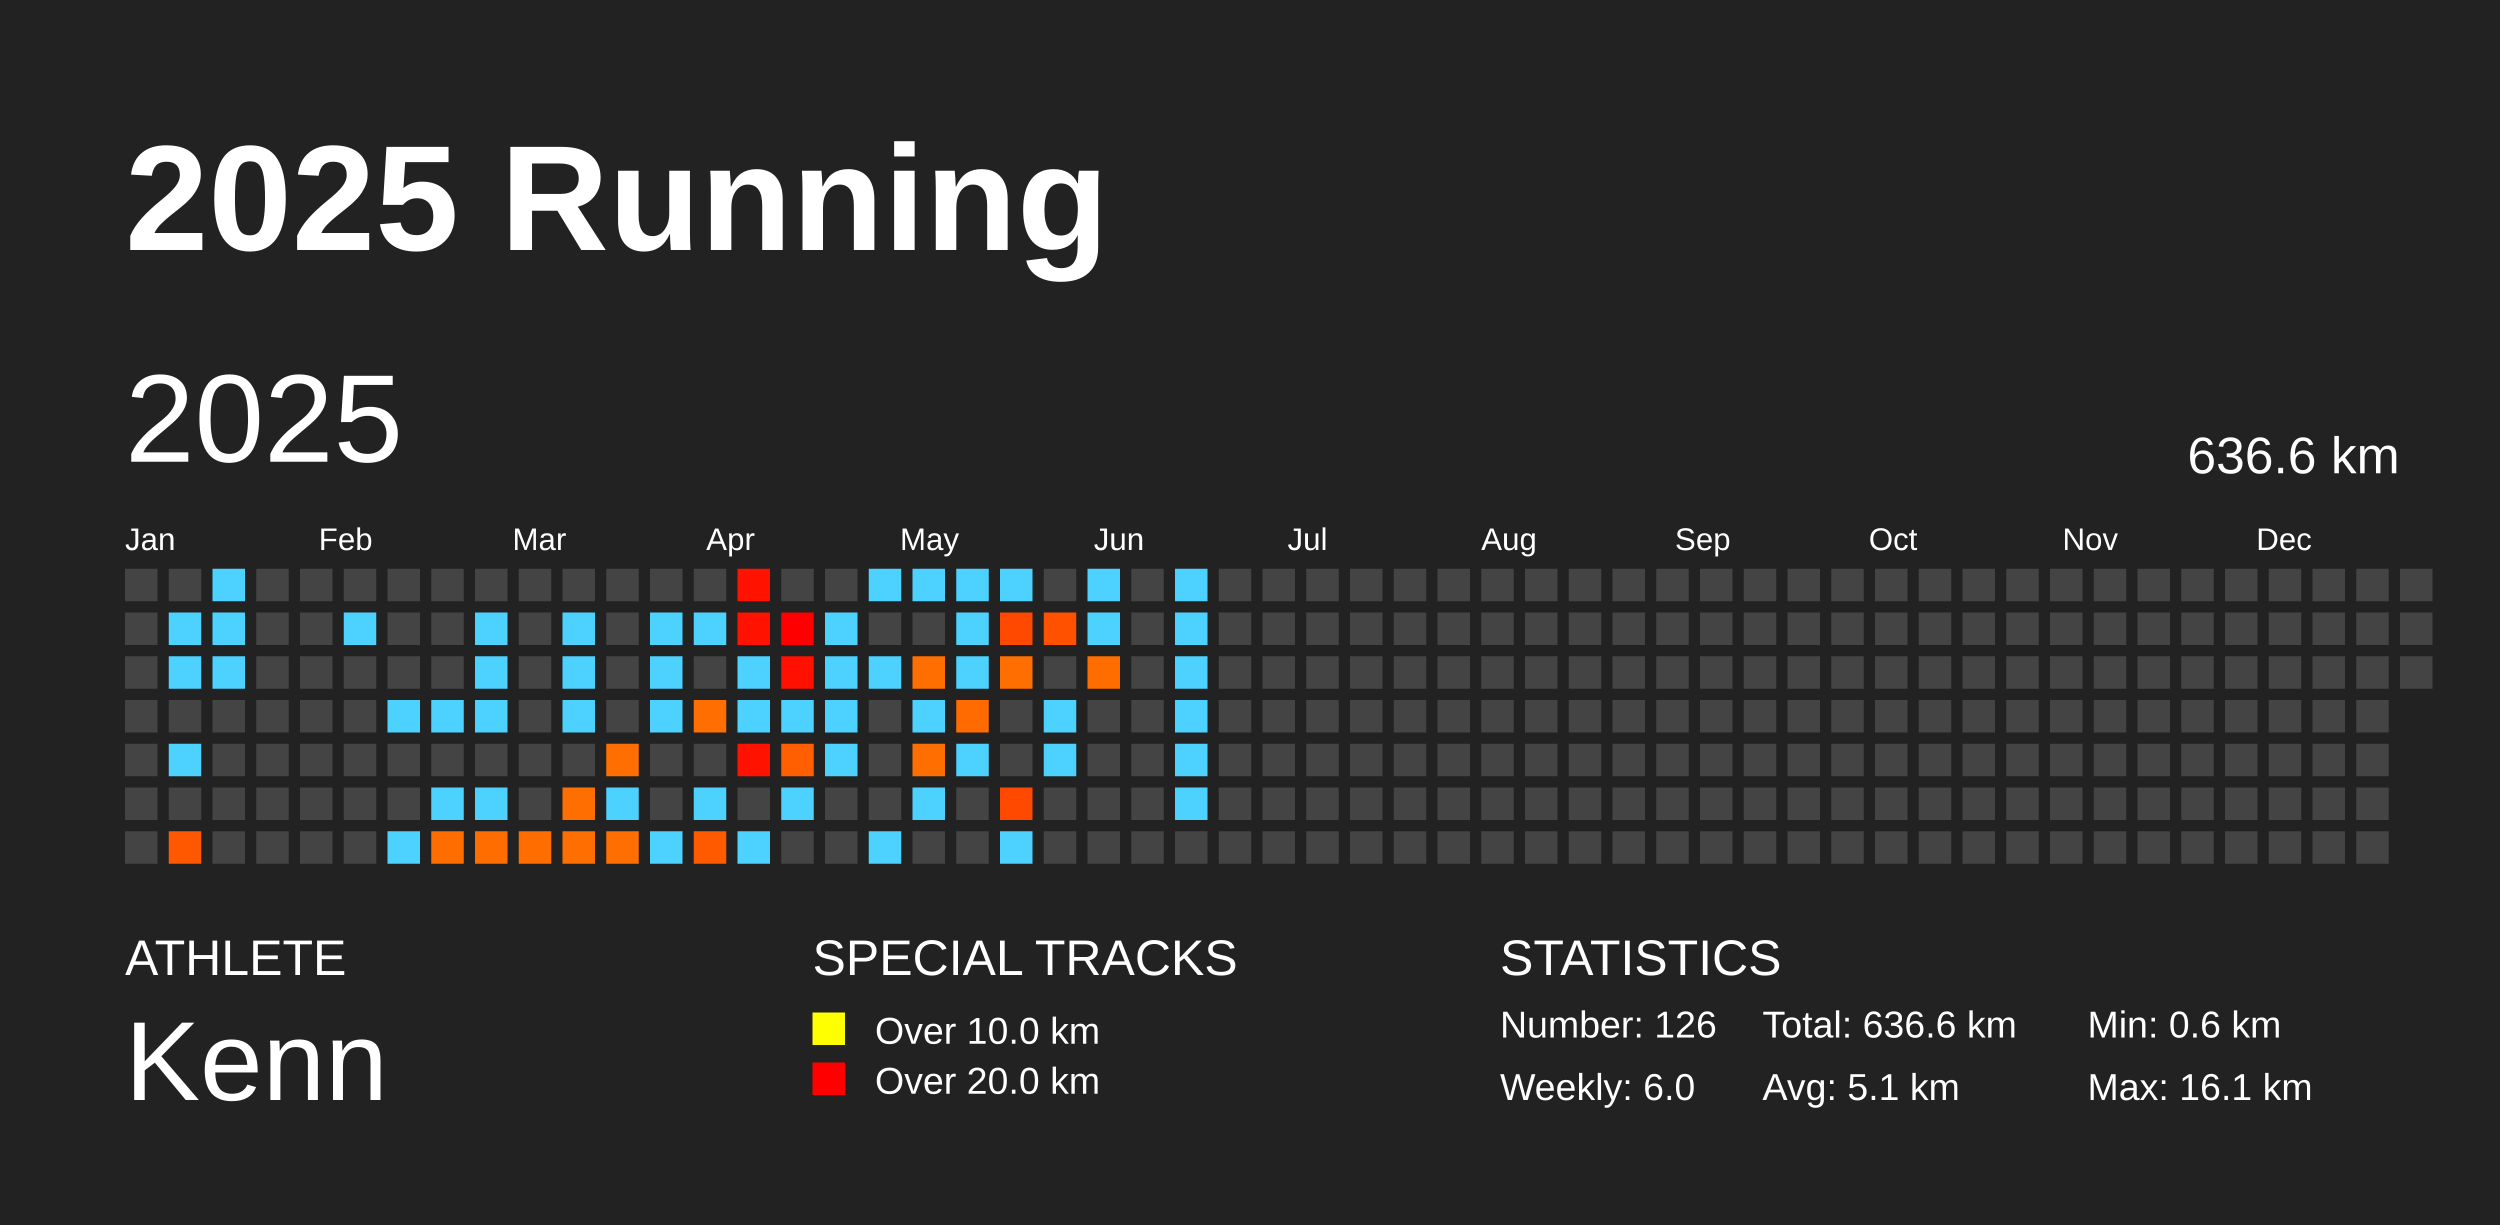
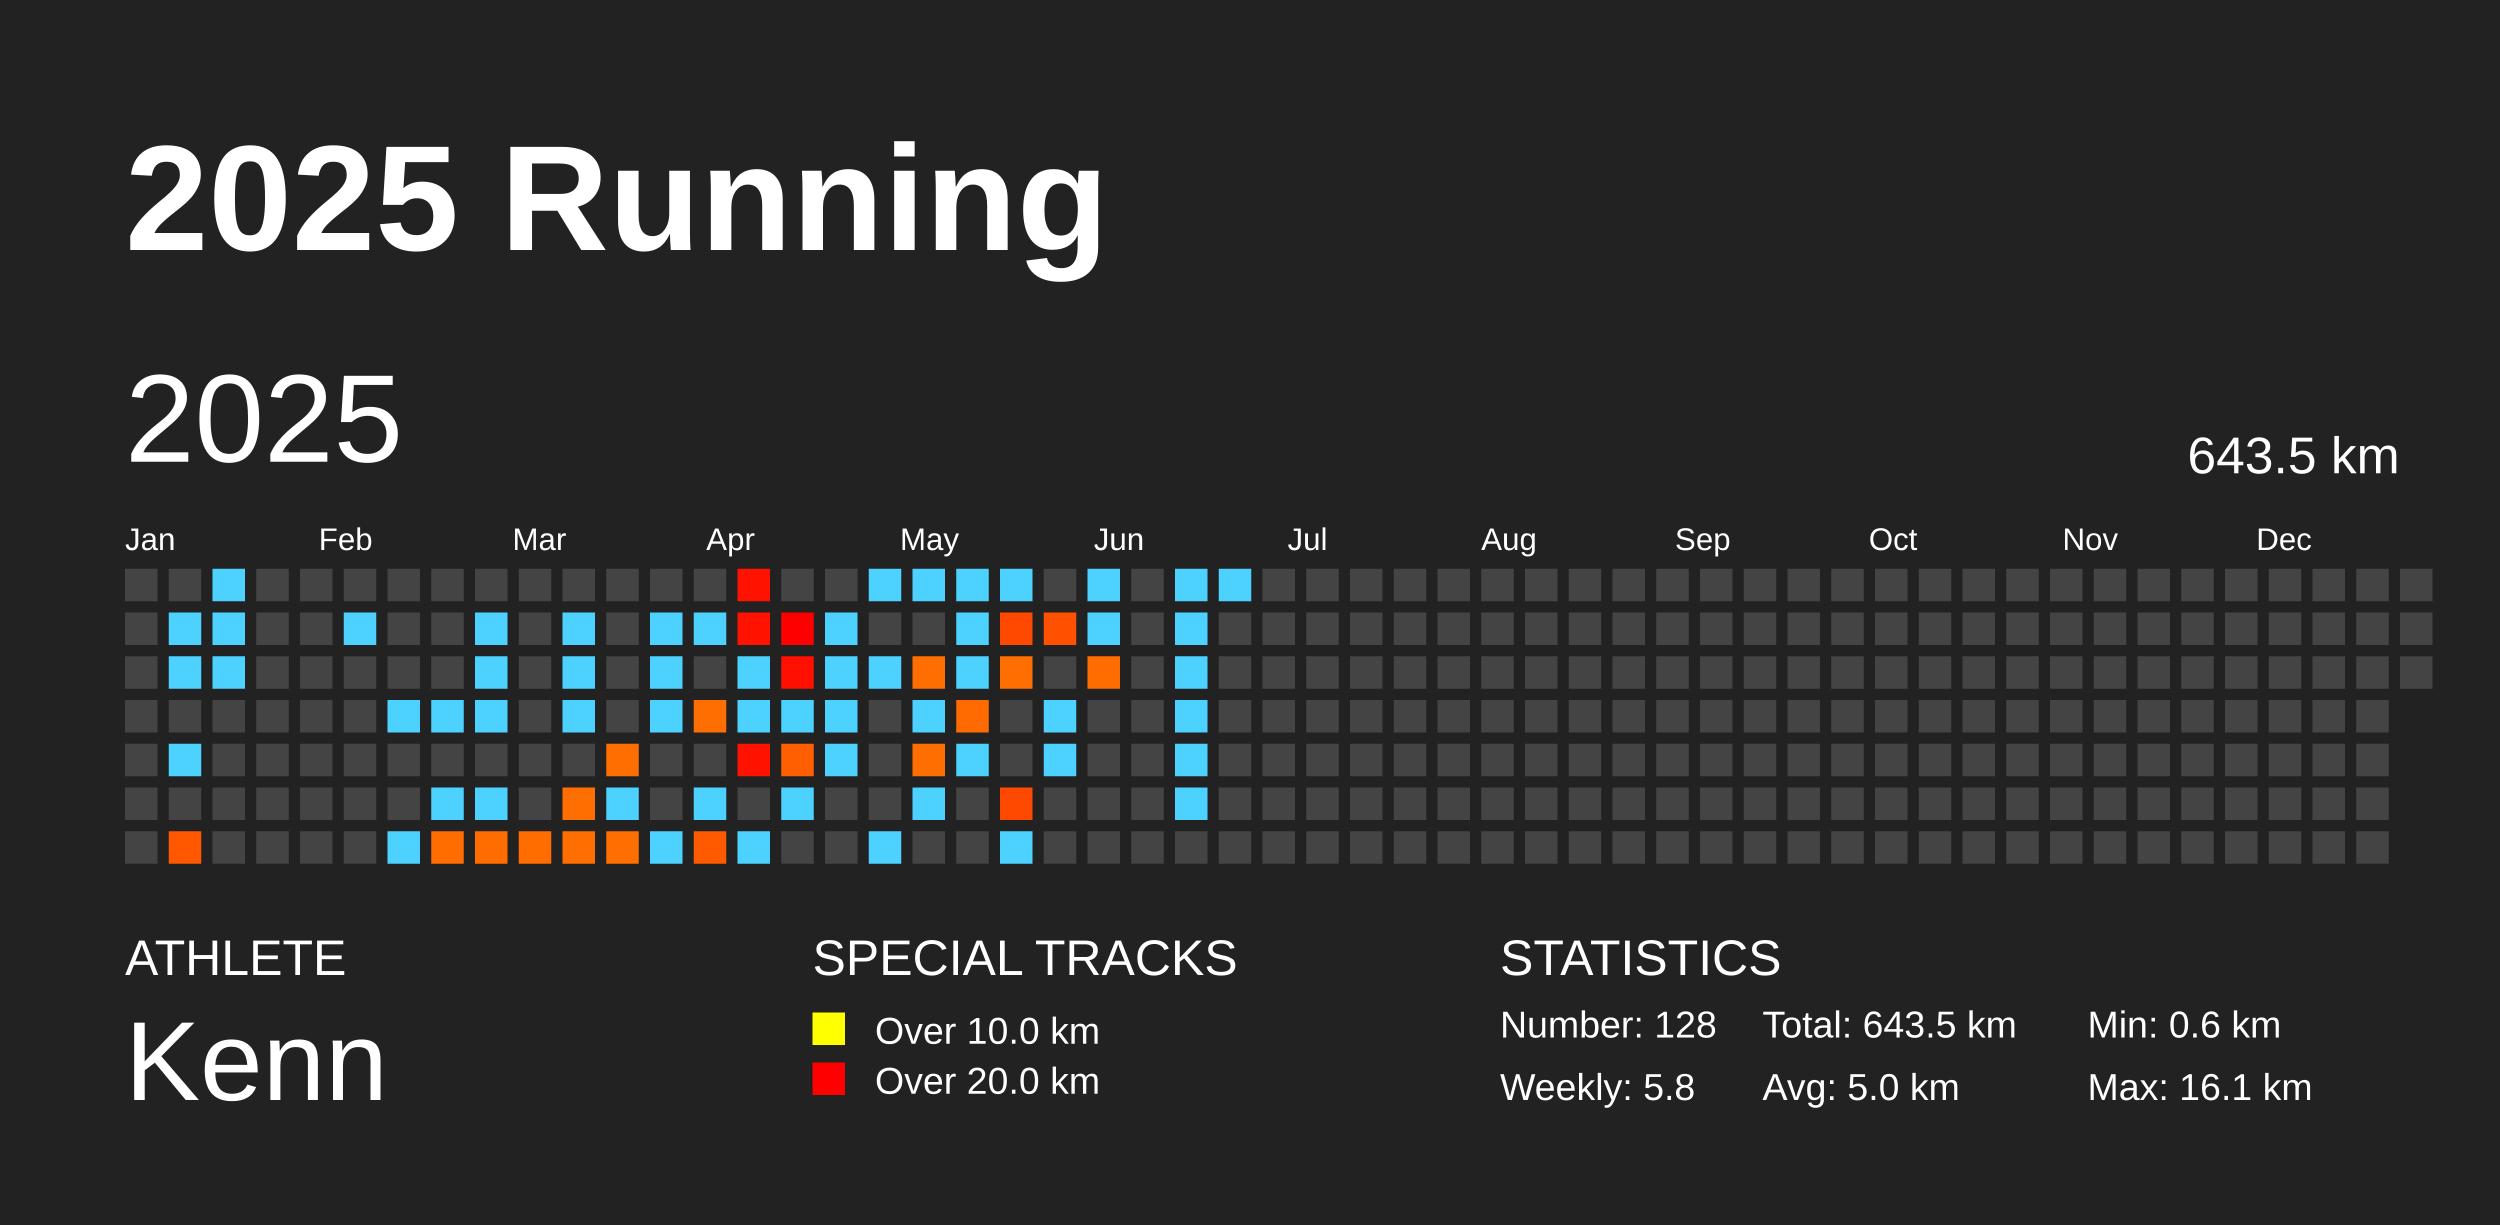
<svg xmlns="http://www.w3.org/2000/svg" baseProfile="full" height="98mm" version="1.1" viewBox="0,0,200,98" width="200mm">
  <defs />
  <rect fill="#222222" height="98" width="200" x="0" y="0" />
  <text fill="#FFFFFF" style="font-size:12px; font-family:Arial; font-weight:bold;" x="10" y="20">2025 Running</text>
  <text fill="#FFFFFF" style="font-size:4px; font-family:Arial" x="10" y="78">ATHLETE</text>
  <text fill="#FFFFFF" style="font-size:9px; font-family:Arial" x="10" y="88">Kenn</text>
  <text fill="#FFFFFF" style="font-size:4px; font-family:Arial" x="65" y="78">SPECIAL TRACKS</text>
  <rect fill="yellow" height="2.6" width="2.6" x="65" y="81" />
  <text fill="#FFFFFF" style="font-size:3px; font-family:Arial" x="70" y="83.5">Over 10.0 km</text>
  <rect fill="red" height="2.6" width="2.6" x="65" y="85" />
  <text fill="#FFFFFF" style="font-size:3px; font-family:Arial" x="70" y="87.5">Over 20.0 km</text>
  <text fill="#FFFFFF" style="font-size:4px; font-family:Arial" x="120" y="78">STATISTICS</text>
-   <text fill="#FFFFFF" style="font-size:3px; font-family:Arial" x="120" y="83">Number: 126</text>
-   <text fill="#FFFFFF" style="font-size:3px; font-family:Arial" x="120" y="88">Weekly: 6.0</text>
-   <text fill="#FFFFFF" style="font-size:3px; font-family:Arial" x="141" y="83">Total: 636.6 km</text>
-   <text fill="#FFFFFF" style="font-size:3px; font-family:Arial" x="141" y="88">Avg: 5.1 km</text>
+   <text fill="#FFFFFF" style="font-size:3px; font-family:Arial" x="120" y="83">Number: 128</text>
+   <text fill="#FFFFFF" style="font-size:3px; font-family:Arial" x="120" y="88">Weekly: 5.8</text>
+   <text fill="#FFFFFF" style="font-size:3px; font-family:Arial" x="141" y="83">Total: 643.5 km</text>
+   <text fill="#FFFFFF" style="font-size:3px; font-family:Arial" x="141" y="88">Avg: 5.0 km</text>
  <text fill="#FFFFFF" style="font-size:3px; font-family:Arial" x="167" y="83">Min: 0.6 km</text>
  <text fill="#FFFFFF" style="font-size:3px; font-family:Arial" x="167" y="88">Max: 16.1 km</text>
  <text dominant-baseline="hanging" fill="#FFFFFF" style="font-size:10.0px; font-family:Arial;" x="10" y="30">2025</text>
-   <text dominant-baseline="hanging" fill="#FFFFFF" style="font-size:4.125px; font-family:Arial;" x="175" y="35">636.6 km</text>
+   <text dominant-baseline="hanging" fill="#FFFFFF" style="font-size:4.125px; font-family:Arial;" x="175" y="35">643.5 km</text>
  <text fill="#FFFFFF" style="font-size:2.5px; font-family:Arial" x="10.0" y="44">Jan</text>
  <text fill="#FFFFFF" style="font-size:2.5px; font-family:Arial" x="25.5" y="44">Feb</text>
  <text fill="#FFFFFF" style="font-size:2.5px; font-family:Arial" x="41.0" y="44">Mar</text>
  <text fill="#FFFFFF" style="font-size:2.5px; font-family:Arial" x="56.5" y="44">Apr</text>
  <text fill="#FFFFFF" style="font-size:2.5px; font-family:Arial" x="72.0" y="44">May</text>
  <text fill="#FFFFFF" style="font-size:2.5px; font-family:Arial" x="87.5" y="44">Jun</text>
  <text fill="#FFFFFF" style="font-size:2.5px; font-family:Arial" x="103.0" y="44">Jul</text>
  <text fill="#FFFFFF" style="font-size:2.5px; font-family:Arial" x="118.5" y="44">Aug</text>
  <text fill="#FFFFFF" style="font-size:2.5px; font-family:Arial" x="134.0" y="44">Sep</text>
  <text fill="#FFFFFF" style="font-size:2.5px; font-family:Arial" x="149.5" y="44">Oct</text>
  <text fill="#FFFFFF" style="font-size:2.5px; font-family:Arial" x="165.0" y="44">Nov</text>
  <text fill="#FFFFFF" style="font-size:2.5px; font-family:Arial" x="180.5" y="44">Dec</text>
  <rect fill="#444444" height="2.6" width="2.6" x="10.0" y="45.5" />
  <rect fill="#444444" height="2.6" width="2.6" x="10.0" y="49.0" />
  <rect fill="#444444" height="2.6" width="2.6" x="10.0" y="52.5" />
  <rect fill="#444444" height="2.6" width="2.6" x="10.0" y="56.0" />
  <rect fill="#444444" height="2.6" width="2.6" x="10.0" y="59.5" />
  <rect fill="#444444" height="2.6" width="2.6" x="10.0" y="63.0" />
  <rect fill="#444444" height="2.6" width="2.6" x="10.0" y="66.5" />
  <rect fill="#444444" height="2.6" width="2.6" x="13.5" y="45.5" />
  <rect fill="#4dd2ff" height="2.6" width="2.6" x="13.5" y="49.0" />
  <rect fill="#4dd2ff" height="2.6" width="2.6" x="13.5" y="52.5" />
  <rect fill="#444444" height="2.6" width="2.6" x="13.5" y="56.0" />
  <rect fill="#4dd2ff" height="2.6" width="2.6" x="13.5" y="59.5" />
  <rect fill="#444444" height="2.6" width="2.6" x="13.5" y="63.0" />
  <rect fill="#ff5800" height="2.6" width="2.6" x="13.5" y="66.5" />
  <rect fill="#4dd2ff" height="2.6" width="2.6" x="17.0" y="45.5" />
  <rect fill="#4dd2ff" height="2.6" width="2.6" x="17.0" y="49.0" />
  <rect fill="#4dd2ff" height="2.6" width="2.6" x="17.0" y="52.5" />
  <rect fill="#444444" height="2.6" width="2.6" x="17.0" y="56.0" />
  <rect fill="#444444" height="2.6" width="2.6" x="17.0" y="59.5" />
  <rect fill="#444444" height="2.6" width="2.6" x="17.0" y="63.0" />
  <rect fill="#444444" height="2.6" width="2.6" x="17.0" y="66.5" />
  <rect fill="#444444" height="2.6" width="2.6" x="20.5" y="45.5" />
  <rect fill="#444444" height="2.6" width="2.6" x="20.5" y="49.0" />
  <rect fill="#444444" height="2.6" width="2.6" x="20.5" y="52.5" />
  <rect fill="#444444" height="2.6" width="2.6" x="20.5" y="56.0" />
  <rect fill="#444444" height="2.6" width="2.6" x="20.5" y="59.5" />
  <rect fill="#444444" height="2.6" width="2.6" x="20.5" y="63.0" />
  <rect fill="#444444" height="2.6" width="2.6" x="20.5" y="66.5" />
  <rect fill="#444444" height="2.6" width="2.6" x="24.0" y="45.5" />
  <rect fill="#444444" height="2.6" width="2.6" x="24.0" y="49.0" />
  <rect fill="#444444" height="2.6" width="2.6" x="24.0" y="52.5" />
  <rect fill="#444444" height="2.6" width="2.6" x="24.0" y="56.0" />
  <rect fill="#444444" height="2.6" width="2.6" x="24.0" y="59.5" />
  <rect fill="#444444" height="2.6" width="2.6" x="24.0" y="63.0" />
  <rect fill="#444444" height="2.6" width="2.6" x="24.0" y="66.5" />
  <rect fill="#444444" height="2.6" width="2.6" x="27.5" y="45.5" />
  <rect fill="#4dd2ff" height="2.6" width="2.6" x="27.5" y="49.0" />
  <rect fill="#444444" height="2.6" width="2.6" x="27.5" y="52.5" />
  <rect fill="#444444" height="2.6" width="2.6" x="27.5" y="56.0" />
  <rect fill="#444444" height="2.6" width="2.6" x="27.5" y="59.5" />
  <rect fill="#444444" height="2.6" width="2.6" x="27.5" y="63.0" />
  <rect fill="#444444" height="2.6" width="2.6" x="27.5" y="66.5" />
  <rect fill="#444444" height="2.6" width="2.6" x="31.0" y="45.5" />
  <rect fill="#444444" height="2.6" width="2.6" x="31.0" y="49.0" />
  <rect fill="#444444" height="2.6" width="2.6" x="31.0" y="52.5" />
  <rect fill="#4dd2ff" height="2.6" width="2.6" x="31.0" y="56.0" />
  <rect fill="#444444" height="2.6" width="2.6" x="31.0" y="59.5" />
  <rect fill="#444444" height="2.6" width="2.6" x="31.0" y="63.0" />
  <rect fill="#4dd2ff" height="2.6" width="2.6" x="31.0" y="66.5" />
  <rect fill="#444444" height="2.6" width="2.6" x="34.5" y="45.5" />
  <rect fill="#444444" height="2.6" width="2.6" x="34.5" y="49.0" />
  <rect fill="#444444" height="2.6" width="2.6" x="34.5" y="52.5" />
  <rect fill="#4dd2ff" height="2.6" width="2.6" x="34.5" y="56.0" />
  <rect fill="#444444" height="2.6" width="2.6" x="34.5" y="59.5" />
  <rect fill="#4dd2ff" height="2.6" width="2.6" x="34.5" y="63.0" />
  <rect fill="#ff6c00" height="2.6" width="2.6" x="34.5" y="66.5" />
  <rect fill="#444444" height="2.6" width="2.6" x="38.0" y="45.5" />
  <rect fill="#4dd2ff" height="2.6" width="2.6" x="38.0" y="49.0" />
  <rect fill="#4dd2ff" height="2.6" width="2.6" x="38.0" y="52.5" />
  <rect fill="#4dd2ff" height="2.6" width="2.6" x="38.0" y="56.0" />
  <rect fill="#444444" height="2.6" width="2.6" x="38.0" y="59.5" />
  <rect fill="#4dd2ff" height="2.6" width="2.6" x="38.0" y="63.0" />
  <rect fill="#ff6d00" height="2.6" width="2.6" x="38.0" y="66.5" />
  <rect fill="#444444" height="2.6" width="2.6" x="41.5" y="45.5" />
  <rect fill="#444444" height="2.6" width="2.6" x="41.5" y="49.0" />
  <rect fill="#444444" height="2.6" width="2.6" x="41.5" y="52.5" />
  <rect fill="#444444" height="2.6" width="2.6" x="41.5" y="56.0" />
  <rect fill="#444444" height="2.6" width="2.6" x="41.5" y="59.5" />
  <rect fill="#444444" height="2.6" width="2.6" x="41.5" y="63.0" />
  <rect fill="#ff6c00" height="2.6" width="2.6" x="41.5" y="66.5" />
  <rect fill="#444444" height="2.6" width="2.6" x="45.0" y="45.5" />
  <rect fill="#4dd2ff" height="2.6" width="2.6" x="45.0" y="49.0" />
  <rect fill="#4dd2ff" height="2.6" width="2.6" x="45.0" y="52.5" />
  <rect fill="#4dd2ff" height="2.6" width="2.6" x="45.0" y="56.0" />
  <rect fill="#444444" height="2.6" width="2.6" x="45.0" y="59.5" />
  <rect fill="#ff6e00" height="2.6" width="2.6" x="45.0" y="63.0" />
  <rect fill="#ff6e00" height="2.6" width="2.6" x="45.0" y="66.5" />
  <rect fill="#444444" height="2.6" width="2.6" x="48.5" y="45.5" />
  <rect fill="#444444" height="2.6" width="2.6" x="48.5" y="49.0" />
  <rect fill="#444444" height="2.6" width="2.6" x="48.5" y="52.5" />
  <rect fill="#444444" height="2.6" width="2.6" x="48.5" y="56.0" />
  <rect fill="#ff6e00" height="2.6" width="2.6" x="48.5" y="59.5" />
  <rect fill="#4dd2ff" height="2.6" width="2.6" x="48.5" y="63.0" />
  <rect fill="#ff6e00" height="2.6" width="2.6" x="48.5" y="66.5" />
  <rect fill="#444444" height="2.6" width="2.6" x="52.0" y="45.5" />
  <rect fill="#4dd2ff" height="2.6" width="2.6" x="52.0" y="49.0" />
  <rect fill="#4dd2ff" height="2.6" width="2.6" x="52.0" y="52.5" />
  <rect fill="#4dd2ff" height="2.6" width="2.6" x="52.0" y="56.0" />
  <rect fill="#444444" height="2.6" width="2.6" x="52.0" y="59.5" />
  <rect fill="#444444" height="2.6" width="2.6" x="52.0" y="63.0" />
  <rect fill="#4dd2ff" height="2.6" width="2.6" x="52.0" y="66.5" />
  <rect fill="#444444" height="2.6" width="2.6" x="55.5" y="45.5" />
  <rect fill="#4dd2ff" height="2.6" width="2.6" x="55.5" y="49.0" />
  <rect fill="#444444" height="2.6" width="2.6" x="55.5" y="52.5" />
  <rect fill="#ff6e00" height="2.6" width="2.6" x="55.5" y="56.0" />
  <rect fill="#444444" height="2.6" width="2.6" x="55.5" y="59.5" />
  <rect fill="#4dd2ff" height="2.6" width="2.6" x="55.5" y="63.0" />
  <rect fill="#ff5a00" height="2.6" width="2.6" x="55.5" y="66.5" />
  <rect fill="#ff1200" height="2.6" width="2.6" x="59.0" y="45.5" />
  <rect fill="#ff1300" height="2.6" width="2.6" x="59.0" y="49.0" />
  <rect fill="#4dd2ff" height="2.6" width="2.6" x="59.0" y="52.5" />
  <rect fill="#4dd2ff" height="2.6" width="2.6" x="59.0" y="56.0" />
  <rect fill="#ff1300" height="2.6" width="2.6" x="59.0" y="59.5" />
  <rect fill="#444444" height="2.6" width="2.6" x="59.0" y="63.0" />
  <rect fill="#4dd2ff" height="2.6" width="2.6" x="59.0" y="66.5" />
  <rect fill="#444444" height="2.6" width="2.6" x="62.5" y="45.5" />
  <rect fill="#ff0000" height="2.6" width="2.6" x="62.5" y="49.0" />
  <rect fill="#ff1000" height="2.6" width="2.6" x="62.5" y="52.5" />
  <rect fill="#4dd2ff" height="2.6" width="2.6" x="62.5" y="56.0" />
  <rect fill="#ff5f00" height="2.6" width="2.6" x="62.5" y="59.5" />
  <rect fill="#4dd2ff" height="2.6" width="2.6" x="62.5" y="63.0" />
  <rect fill="#444444" height="2.6" width="2.6" x="62.5" y="66.5" />
  <rect fill="#444444" height="2.6" width="2.6" x="66.0" y="45.5" />
  <rect fill="#4dd2ff" height="2.6" width="2.6" x="66.0" y="49.0" />
  <rect fill="#4dd2ff" height="2.6" width="2.6" x="66.0" y="52.5" />
  <rect fill="#4dd2ff" height="2.6" width="2.6" x="66.0" y="56.0" />
  <rect fill="#4dd2ff" height="2.6" width="2.6" x="66.0" y="59.5" />
  <rect fill="#444444" height="2.6" width="2.6" x="66.0" y="63.0" />
  <rect fill="#444444" height="2.6" width="2.6" x="66.0" y="66.5" />
  <rect fill="#4dd2ff" height="2.6" width="2.6" x="69.5" y="45.5" />
  <rect fill="#444444" height="2.6" width="2.6" x="69.5" y="49.0" />
  <rect fill="#4dd2ff" height="2.6" width="2.6" x="69.5" y="52.5" />
  <rect fill="#444444" height="2.6" width="2.6" x="69.5" y="56.0" />
  <rect fill="#444444" height="2.6" width="2.6" x="69.5" y="59.5" />
  <rect fill="#444444" height="2.6" width="2.6" x="69.5" y="63.0" />
  <rect fill="#4dd2ff" height="2.6" width="2.6" x="69.5" y="66.5" />
  <rect fill="#4dd2ff" height="2.6" width="2.6" x="73.0" y="45.5" />
  <rect fill="#444444" height="2.6" width="2.6" x="73.0" y="49.0" />
  <rect fill="#ff6e00" height="2.6" width="2.6" x="73.0" y="52.5" />
  <rect fill="#4dd2ff" height="2.6" width="2.6" x="73.0" y="56.0" />
  <rect fill="#ff6e00" height="2.6" width="2.6" x="73.0" y="59.5" />
  <rect fill="#4dd2ff" height="2.6" width="2.6" x="73.0" y="63.0" />
  <rect fill="#444444" height="2.6" width="2.6" x="73.0" y="66.5" />
  <rect fill="#4dd2ff" height="2.6" width="2.6" x="76.5" y="45.5" />
  <rect fill="#4dd2ff" height="2.6" width="2.6" x="76.5" y="49.0" />
  <rect fill="#4dd2ff" height="2.6" width="2.6" x="76.5" y="52.5" />
  <rect fill="#ff6b00" height="2.6" width="2.6" x="76.5" y="56.0" />
  <rect fill="#4dd2ff" height="2.6" width="2.6" x="76.5" y="59.5" />
  <rect fill="#444444" height="2.6" width="2.6" x="76.5" y="63.0" />
  <rect fill="#444444" height="2.6" width="2.6" x="76.5" y="66.5" />
  <rect fill="#4dd2ff" height="2.6" width="2.6" x="80.0" y="45.5" />
  <rect fill="#ff4800" height="2.6" width="2.6" x="80.0" y="49.0" />
  <rect fill="#ff6e00" height="2.6" width="2.6" x="80.0" y="52.5" />
  <rect fill="#444444" height="2.6" width="2.6" x="80.0" y="56.0" />
  <rect fill="#444444" height="2.6" width="2.6" x="80.0" y="59.5" />
  <rect fill="#ff4800" height="2.6" width="2.6" x="80.0" y="63.0" />
  <rect fill="#4dd2ff" height="2.6" width="2.6" x="80.0" y="66.5" />
  <rect fill="#444444" height="2.6" width="2.6" x="83.5" y="45.5" />
  <rect fill="#ff5100" height="2.6" width="2.6" x="83.5" y="49.0" />
  <rect fill="#444444" height="2.6" width="2.6" x="83.5" y="52.5" />
  <rect fill="#4dd2ff" height="2.6" width="2.6" x="83.5" y="56.0" />
  <rect fill="#4dd2ff" height="2.6" width="2.6" x="83.5" y="59.5" />
  <rect fill="#444444" height="2.6" width="2.6" x="83.5" y="63.0" />
  <rect fill="#444444" height="2.6" width="2.6" x="83.5" y="66.5" />
  <rect fill="#4dd2ff" height="2.6" width="2.6" x="87.0" y="45.5" />
  <rect fill="#4dd2ff" height="2.6" width="2.6" x="87.0" y="49.0" />
  <rect fill="#ff6d00" height="2.6" width="2.6" x="87.0" y="52.5" />
  <rect fill="#444444" height="2.6" width="2.6" x="87.0" y="56.0" />
  <rect fill="#444444" height="2.6" width="2.6" x="87.0" y="59.5" />
  <rect fill="#444444" height="2.6" width="2.6" x="87.0" y="63.0" />
  <rect fill="#444444" height="2.6" width="2.6" x="87.0" y="66.5" />
  <rect fill="#444444" height="2.6" width="2.6" x="90.5" y="45.5" />
  <rect fill="#444444" height="2.6" width="2.6" x="90.5" y="49.0" />
  <rect fill="#444444" height="2.6" width="2.6" x="90.5" y="52.5" />
  <rect fill="#444444" height="2.6" width="2.6" x="90.5" y="56.0" />
  <rect fill="#444444" height="2.6" width="2.6" x="90.5" y="59.5" />
  <rect fill="#444444" height="2.6" width="2.6" x="90.5" y="63.0" />
  <rect fill="#444444" height="2.6" width="2.6" x="90.5" y="66.5" />
  <rect fill="#4dd2ff" height="2.6" width="2.6" x="94.0" y="45.5" />
  <rect fill="#4dd2ff" height="2.6" width="2.6" x="94.0" y="49.0" />
  <rect fill="#4dd2ff" height="2.6" width="2.6" x="94.0" y="52.5" />
  <rect fill="#4dd2ff" height="2.6" width="2.6" x="94.0" y="56.0" />
  <rect fill="#4dd2ff" height="2.6" width="2.6" x="94.0" y="59.5" />
  <rect fill="#4dd2ff" height="2.6" width="2.6" x="94.0" y="63.0" />
  <rect fill="#444444" height="2.6" width="2.6" x="94.0" y="66.5" />
-   <rect fill="#444444" height="2.6" width="2.6" x="97.5" y="45.5" />
+   <rect fill="#4dd2ff" height="2.6" width="2.6" x="97.5" y="45.5" />
  <rect fill="#444444" height="2.6" width="2.6" x="97.5" y="49.0" />
  <rect fill="#444444" height="2.6" width="2.6" x="97.5" y="52.5" />
  <rect fill="#444444" height="2.6" width="2.6" x="97.5" y="56.0" />
  <rect fill="#444444" height="2.6" width="2.6" x="97.5" y="59.5" />
  <rect fill="#444444" height="2.6" width="2.6" x="97.5" y="63.0" />
  <rect fill="#444444" height="2.6" width="2.6" x="97.5" y="66.5" />
  <rect fill="#444444" height="2.6" width="2.6" x="101.0" y="45.5" />
  <rect fill="#444444" height="2.6" width="2.6" x="101.0" y="49.0" />
  <rect fill="#444444" height="2.6" width="2.6" x="101.0" y="52.5" />
  <rect fill="#444444" height="2.6" width="2.6" x="101.0" y="56.0" />
  <rect fill="#444444" height="2.6" width="2.6" x="101.0" y="59.5" />
  <rect fill="#444444" height="2.6" width="2.6" x="101.0" y="63.0" />
  <rect fill="#444444" height="2.6" width="2.6" x="101.0" y="66.5" />
  <rect fill="#444444" height="2.6" width="2.6" x="104.5" y="45.5" />
  <rect fill="#444444" height="2.6" width="2.6" x="104.5" y="49.0" />
  <rect fill="#444444" height="2.6" width="2.6" x="104.5" y="52.5" />
  <rect fill="#444444" height="2.6" width="2.6" x="104.5" y="56.0" />
  <rect fill="#444444" height="2.6" width="2.6" x="104.5" y="59.5" />
  <rect fill="#444444" height="2.6" width="2.6" x="104.5" y="63.0" />
  <rect fill="#444444" height="2.6" width="2.6" x="104.5" y="66.5" />
  <rect fill="#444444" height="2.6" width="2.6" x="108.0" y="45.5" />
  <rect fill="#444444" height="2.6" width="2.6" x="108.0" y="49.0" />
  <rect fill="#444444" height="2.6" width="2.6" x="108.0" y="52.5" />
  <rect fill="#444444" height="2.6" width="2.6" x="108.0" y="56.0" />
  <rect fill="#444444" height="2.6" width="2.6" x="108.0" y="59.5" />
  <rect fill="#444444" height="2.6" width="2.6" x="108.0" y="63.0" />
  <rect fill="#444444" height="2.6" width="2.6" x="108.0" y="66.5" />
  <rect fill="#444444" height="2.6" width="2.6" x="111.5" y="45.5" />
  <rect fill="#444444" height="2.6" width="2.6" x="111.5" y="49.0" />
  <rect fill="#444444" height="2.6" width="2.6" x="111.5" y="52.5" />
  <rect fill="#444444" height="2.6" width="2.6" x="111.5" y="56.0" />
  <rect fill="#444444" height="2.6" width="2.6" x="111.5" y="59.5" />
  <rect fill="#444444" height="2.6" width="2.6" x="111.5" y="63.0" />
  <rect fill="#444444" height="2.6" width="2.6" x="111.5" y="66.5" />
  <rect fill="#444444" height="2.6" width="2.6" x="115.0" y="45.5" />
  <rect fill="#444444" height="2.6" width="2.6" x="115.0" y="49.0" />
  <rect fill="#444444" height="2.6" width="2.6" x="115.0" y="52.5" />
  <rect fill="#444444" height="2.6" width="2.6" x="115.0" y="56.0" />
  <rect fill="#444444" height="2.6" width="2.6" x="115.0" y="59.5" />
  <rect fill="#444444" height="2.6" width="2.6" x="115.0" y="63.0" />
  <rect fill="#444444" height="2.6" width="2.6" x="115.0" y="66.5" />
  <rect fill="#444444" height="2.6" width="2.6" x="118.5" y="45.5" />
  <rect fill="#444444" height="2.6" width="2.6" x="118.5" y="49.0" />
  <rect fill="#444444" height="2.6" width="2.6" x="118.5" y="52.5" />
  <rect fill="#444444" height="2.6" width="2.6" x="118.5" y="56.0" />
  <rect fill="#444444" height="2.6" width="2.6" x="118.5" y="59.5" />
  <rect fill="#444444" height="2.6" width="2.6" x="118.5" y="63.0" />
  <rect fill="#444444" height="2.6" width="2.6" x="118.5" y="66.5" />
  <rect fill="#444444" height="2.6" width="2.6" x="122.0" y="45.5" />
  <rect fill="#444444" height="2.6" width="2.6" x="122.0" y="49.0" />
  <rect fill="#444444" height="2.6" width="2.6" x="122.0" y="52.5" />
  <rect fill="#444444" height="2.6" width="2.6" x="122.0" y="56.0" />
  <rect fill="#444444" height="2.6" width="2.6" x="122.0" y="59.5" />
  <rect fill="#444444" height="2.6" width="2.6" x="122.0" y="63.0" />
  <rect fill="#444444" height="2.6" width="2.6" x="122.0" y="66.5" />
  <rect fill="#444444" height="2.6" width="2.6" x="125.5" y="45.5" />
  <rect fill="#444444" height="2.6" width="2.6" x="125.5" y="49.0" />
  <rect fill="#444444" height="2.6" width="2.6" x="125.5" y="52.5" />
  <rect fill="#444444" height="2.6" width="2.6" x="125.5" y="56.0" />
  <rect fill="#444444" height="2.6" width="2.6" x="125.5" y="59.5" />
  <rect fill="#444444" height="2.6" width="2.6" x="125.5" y="63.0" />
  <rect fill="#444444" height="2.6" width="2.6" x="125.5" y="66.5" />
  <rect fill="#444444" height="2.6" width="2.6" x="129.0" y="45.5" />
  <rect fill="#444444" height="2.6" width="2.6" x="129.0" y="49.0" />
  <rect fill="#444444" height="2.6" width="2.6" x="129.0" y="52.5" />
  <rect fill="#444444" height="2.6" width="2.6" x="129.0" y="56.0" />
  <rect fill="#444444" height="2.6" width="2.6" x="129.0" y="59.5" />
  <rect fill="#444444" height="2.6" width="2.6" x="129.0" y="63.0" />
  <rect fill="#444444" height="2.6" width="2.6" x="129.0" y="66.5" />
  <rect fill="#444444" height="2.6" width="2.6" x="132.5" y="45.5" />
  <rect fill="#444444" height="2.6" width="2.6" x="132.5" y="49.0" />
  <rect fill="#444444" height="2.6" width="2.6" x="132.5" y="52.5" />
  <rect fill="#444444" height="2.6" width="2.6" x="132.5" y="56.0" />
  <rect fill="#444444" height="2.6" width="2.6" x="132.5" y="59.5" />
  <rect fill="#444444" height="2.6" width="2.6" x="132.5" y="63.0" />
  <rect fill="#444444" height="2.6" width="2.6" x="132.5" y="66.5" />
  <rect fill="#444444" height="2.6" width="2.6" x="136.0" y="45.5" />
  <rect fill="#444444" height="2.6" width="2.6" x="136.0" y="49.0" />
  <rect fill="#444444" height="2.6" width="2.6" x="136.0" y="52.5" />
  <rect fill="#444444" height="2.6" width="2.6" x="136.0" y="56.0" />
  <rect fill="#444444" height="2.6" width="2.6" x="136.0" y="59.5" />
  <rect fill="#444444" height="2.6" width="2.6" x="136.0" y="63.0" />
  <rect fill="#444444" height="2.6" width="2.6" x="136.0" y="66.5" />
  <rect fill="#444444" height="2.6" width="2.6" x="139.5" y="45.5" />
  <rect fill="#444444" height="2.6" width="2.6" x="139.5" y="49.0" />
  <rect fill="#444444" height="2.6" width="2.6" x="139.5" y="52.5" />
  <rect fill="#444444" height="2.6" width="2.6" x="139.5" y="56.0" />
  <rect fill="#444444" height="2.6" width="2.6" x="139.5" y="59.5" />
  <rect fill="#444444" height="2.6" width="2.6" x="139.5" y="63.0" />
  <rect fill="#444444" height="2.6" width="2.6" x="139.5" y="66.5" />
  <rect fill="#444444" height="2.6" width="2.6" x="143.0" y="45.5" />
  <rect fill="#444444" height="2.6" width="2.6" x="143.0" y="49.0" />
  <rect fill="#444444" height="2.6" width="2.6" x="143.0" y="52.5" />
  <rect fill="#444444" height="2.6" width="2.6" x="143.0" y="56.0" />
  <rect fill="#444444" height="2.6" width="2.6" x="143.0" y="59.5" />
  <rect fill="#444444" height="2.6" width="2.6" x="143.0" y="63.0" />
  <rect fill="#444444" height="2.6" width="2.6" x="143.0" y="66.5" />
  <rect fill="#444444" height="2.6" width="2.6" x="146.5" y="45.5" />
  <rect fill="#444444" height="2.6" width="2.6" x="146.5" y="49.0" />
  <rect fill="#444444" height="2.6" width="2.6" x="146.5" y="52.5" />
  <rect fill="#444444" height="2.6" width="2.6" x="146.5" y="56.0" />
  <rect fill="#444444" height="2.6" width="2.6" x="146.5" y="59.5" />
  <rect fill="#444444" height="2.6" width="2.6" x="146.5" y="63.0" />
  <rect fill="#444444" height="2.6" width="2.6" x="146.5" y="66.5" />
  <rect fill="#444444" height="2.6" width="2.6" x="150.0" y="45.5" />
  <rect fill="#444444" height="2.6" width="2.6" x="150.0" y="49.0" />
  <rect fill="#444444" height="2.6" width="2.6" x="150.0" y="52.5" />
  <rect fill="#444444" height="2.6" width="2.6" x="150.0" y="56.0" />
  <rect fill="#444444" height="2.6" width="2.6" x="150.0" y="59.5" />
  <rect fill="#444444" height="2.6" width="2.6" x="150.0" y="63.0" />
  <rect fill="#444444" height="2.6" width="2.6" x="150.0" y="66.5" />
  <rect fill="#444444" height="2.6" width="2.6" x="153.5" y="45.5" />
  <rect fill="#444444" height="2.6" width="2.6" x="153.5" y="49.0" />
  <rect fill="#444444" height="2.6" width="2.6" x="153.5" y="52.5" />
  <rect fill="#444444" height="2.6" width="2.6" x="153.5" y="56.0" />
  <rect fill="#444444" height="2.6" width="2.6" x="153.5" y="59.5" />
  <rect fill="#444444" height="2.6" width="2.6" x="153.5" y="63.0" />
  <rect fill="#444444" height="2.6" width="2.6" x="153.5" y="66.5" />
  <rect fill="#444444" height="2.6" width="2.6" x="157.0" y="45.5" />
  <rect fill="#444444" height="2.6" width="2.6" x="157.0" y="49.0" />
  <rect fill="#444444" height="2.6" width="2.6" x="157.0" y="52.5" />
  <rect fill="#444444" height="2.6" width="2.6" x="157.0" y="56.0" />
  <rect fill="#444444" height="2.6" width="2.6" x="157.0" y="59.5" />
  <rect fill="#444444" height="2.6" width="2.6" x="157.0" y="63.0" />
  <rect fill="#444444" height="2.6" width="2.6" x="157.0" y="66.5" />
  <rect fill="#444444" height="2.6" width="2.6" x="160.5" y="45.5" />
  <rect fill="#444444" height="2.6" width="2.6" x="160.5" y="49.0" />
  <rect fill="#444444" height="2.6" width="2.6" x="160.5" y="52.5" />
  <rect fill="#444444" height="2.6" width="2.6" x="160.5" y="56.0" />
  <rect fill="#444444" height="2.6" width="2.6" x="160.5" y="59.5" />
  <rect fill="#444444" height="2.6" width="2.6" x="160.5" y="63.0" />
  <rect fill="#444444" height="2.6" width="2.6" x="160.5" y="66.5" />
  <rect fill="#444444" height="2.6" width="2.6" x="164.0" y="45.5" />
  <rect fill="#444444" height="2.6" width="2.6" x="164.0" y="49.0" />
  <rect fill="#444444" height="2.6" width="2.6" x="164.0" y="52.5" />
  <rect fill="#444444" height="2.6" width="2.6" x="164.0" y="56.0" />
  <rect fill="#444444" height="2.6" width="2.6" x="164.0" y="59.5" />
  <rect fill="#444444" height="2.6" width="2.6" x="164.0" y="63.0" />
  <rect fill="#444444" height="2.6" width="2.6" x="164.0" y="66.5" />
  <rect fill="#444444" height="2.6" width="2.6" x="167.5" y="45.5" />
  <rect fill="#444444" height="2.6" width="2.6" x="167.5" y="49.0" />
  <rect fill="#444444" height="2.6" width="2.6" x="167.5" y="52.5" />
  <rect fill="#444444" height="2.6" width="2.6" x="167.5" y="56.0" />
  <rect fill="#444444" height="2.6" width="2.6" x="167.5" y="59.5" />
  <rect fill="#444444" height="2.6" width="2.6" x="167.5" y="63.0" />
  <rect fill="#444444" height="2.6" width="2.6" x="167.5" y="66.5" />
  <rect fill="#444444" height="2.6" width="2.6" x="171.0" y="45.5" />
  <rect fill="#444444" height="2.6" width="2.6" x="171.0" y="49.0" />
  <rect fill="#444444" height="2.6" width="2.6" x="171.0" y="52.5" />
  <rect fill="#444444" height="2.6" width="2.6" x="171.0" y="56.0" />
  <rect fill="#444444" height="2.6" width="2.6" x="171.0" y="59.5" />
  <rect fill="#444444" height="2.6" width="2.6" x="171.0" y="63.0" />
  <rect fill="#444444" height="2.6" width="2.6" x="171.0" y="66.5" />
  <rect fill="#444444" height="2.6" width="2.6" x="174.5" y="45.5" />
  <rect fill="#444444" height="2.6" width="2.6" x="174.5" y="49.0" />
  <rect fill="#444444" height="2.6" width="2.6" x="174.5" y="52.5" />
  <rect fill="#444444" height="2.6" width="2.6" x="174.5" y="56.0" />
  <rect fill="#444444" height="2.6" width="2.6" x="174.5" y="59.5" />
  <rect fill="#444444" height="2.6" width="2.6" x="174.5" y="63.0" />
  <rect fill="#444444" height="2.6" width="2.6" x="174.5" y="66.5" />
  <rect fill="#444444" height="2.6" width="2.6" x="178.0" y="45.5" />
  <rect fill="#444444" height="2.6" width="2.6" x="178.0" y="49.0" />
  <rect fill="#444444" height="2.6" width="2.6" x="178.0" y="52.5" />
  <rect fill="#444444" height="2.6" width="2.6" x="178.0" y="56.0" />
  <rect fill="#444444" height="2.6" width="2.6" x="178.0" y="59.5" />
  <rect fill="#444444" height="2.6" width="2.6" x="178.0" y="63.0" />
  <rect fill="#444444" height="2.6" width="2.6" x="178.0" y="66.5" />
  <rect fill="#444444" height="2.6" width="2.6" x="181.5" y="45.5" />
  <rect fill="#444444" height="2.6" width="2.6" x="181.5" y="49.0" />
  <rect fill="#444444" height="2.6" width="2.6" x="181.5" y="52.5" />
  <rect fill="#444444" height="2.6" width="2.6" x="181.5" y="56.0" />
  <rect fill="#444444" height="2.6" width="2.6" x="181.5" y="59.5" />
  <rect fill="#444444" height="2.6" width="2.6" x="181.5" y="63.0" />
  <rect fill="#444444" height="2.6" width="2.6" x="181.5" y="66.5" />
  <rect fill="#444444" height="2.6" width="2.6" x="185.0" y="45.5" />
  <rect fill="#444444" height="2.6" width="2.6" x="185.0" y="49.0" />
  <rect fill="#444444" height="2.6" width="2.6" x="185.0" y="52.5" />
  <rect fill="#444444" height="2.6" width="2.6" x="185.0" y="56.0" />
  <rect fill="#444444" height="2.6" width="2.6" x="185.0" y="59.5" />
  <rect fill="#444444" height="2.6" width="2.6" x="185.0" y="63.0" />
  <rect fill="#444444" height="2.6" width="2.6" x="185.0" y="66.5" />
  <rect fill="#444444" height="2.6" width="2.6" x="188.5" y="45.5" />
  <rect fill="#444444" height="2.6" width="2.6" x="188.5" y="49.0" />
  <rect fill="#444444" height="2.6" width="2.6" x="188.5" y="52.5" />
  <rect fill="#444444" height="2.6" width="2.6" x="188.5" y="56.0" />
  <rect fill="#444444" height="2.6" width="2.6" x="188.5" y="59.5" />
  <rect fill="#444444" height="2.6" width="2.6" x="188.5" y="63.0" />
  <rect fill="#444444" height="2.6" width="2.6" x="188.5" y="66.5" />
  <rect fill="#444444" height="2.6" width="2.6" x="192.0" y="45.5" />
  <rect fill="#444444" height="2.6" width="2.6" x="192.0" y="49.0" />
  <rect fill="#444444" height="2.6" width="2.6" x="192.0" y="52.5" />
</svg>
